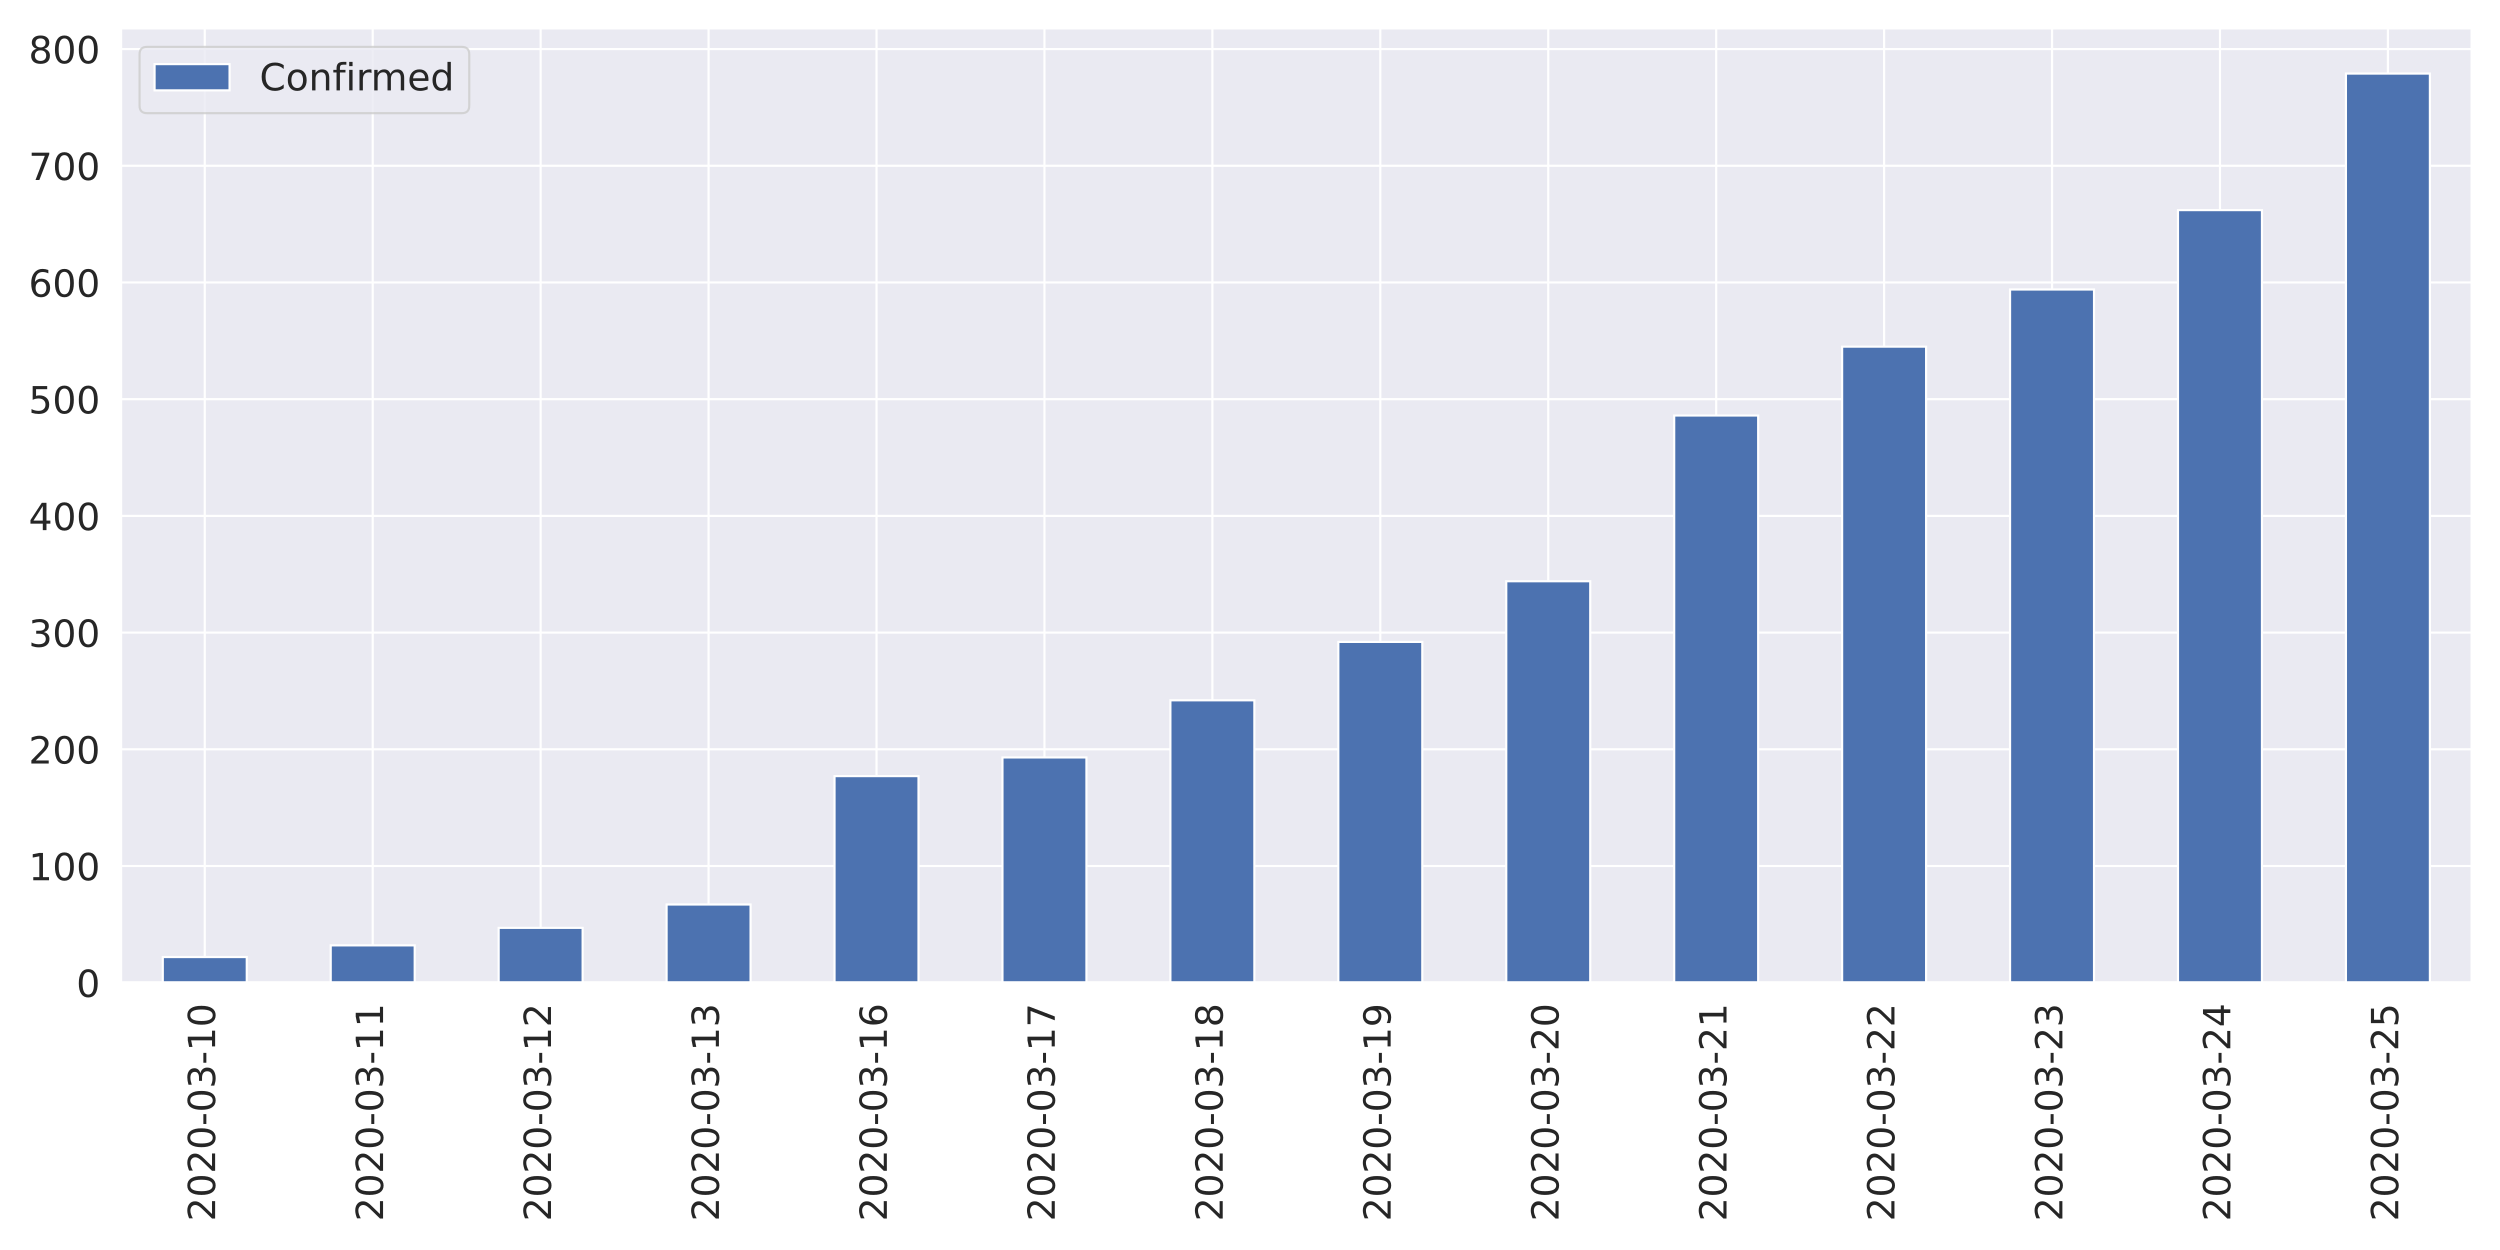
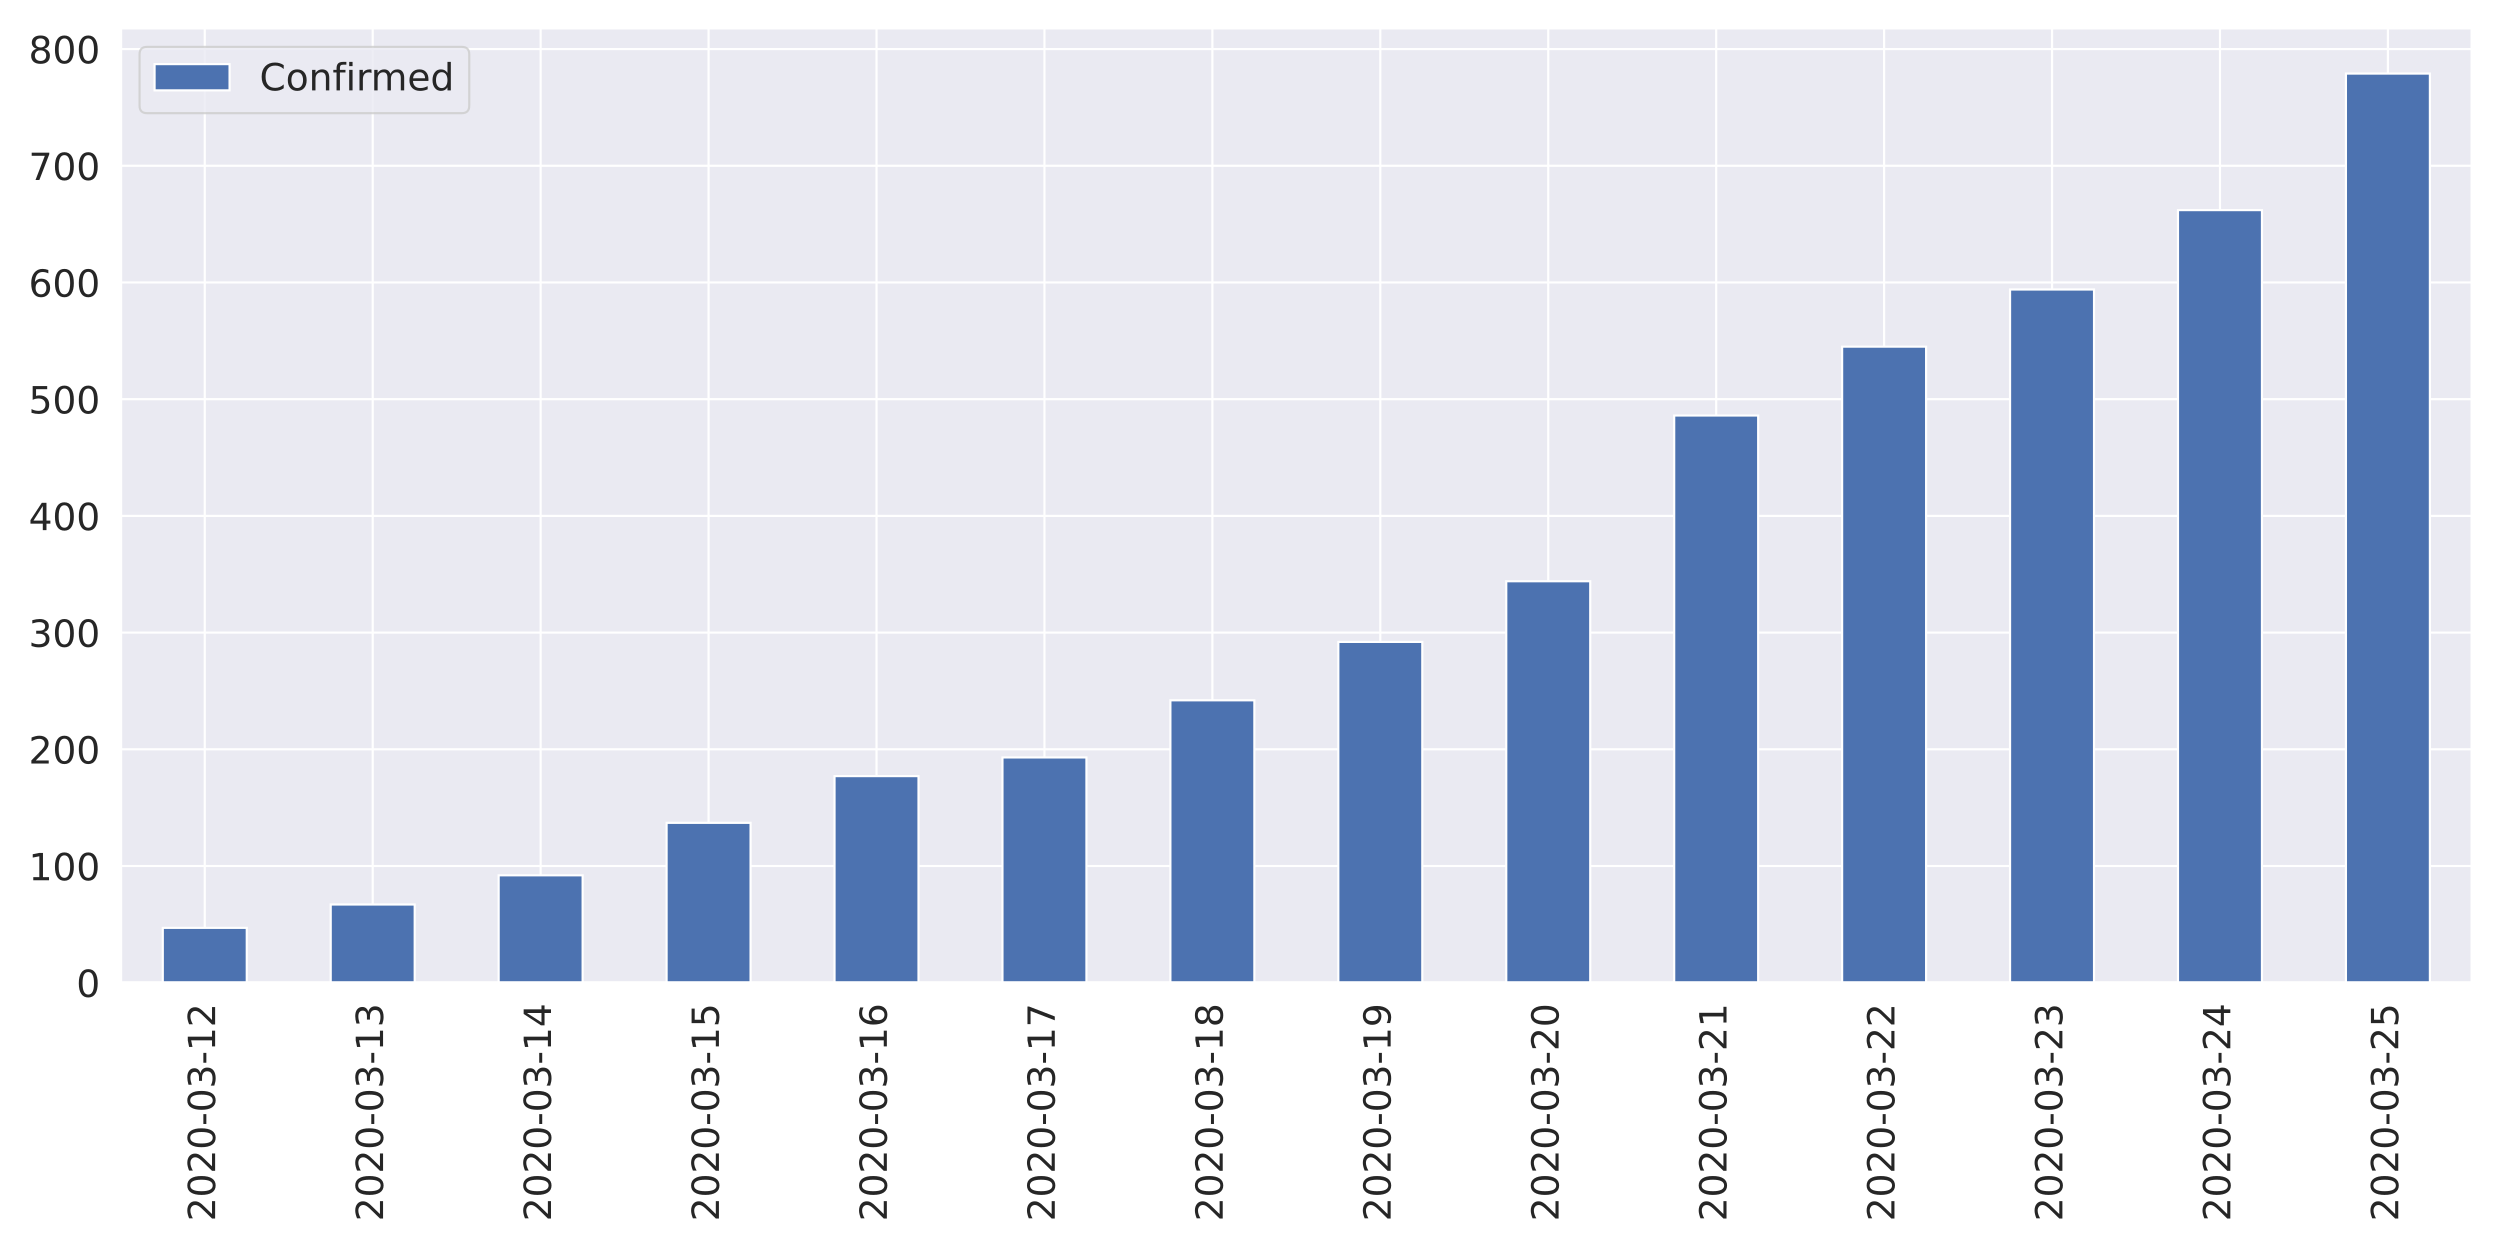
<svg xmlns="http://www.w3.org/2000/svg" xmlns:xlink="http://www.w3.org/1999/xlink" height="576pt" version="1.1" viewBox="0 0 1152 576" width="1152pt">
  <defs>
    <style type="text/css">
*{stroke-linecap:butt;stroke-linejoin:round;}
  </style>
  </defs>
  <g id="figure_1">
    <g id="patch_1">
      <path d="M 0 576  L 1152 576  L 1152 0  L 0 0  z " style="fill:#ffffff;" />
    </g>
    <g id="axes_1">
      <g id="patch_2">
        <path d="M 55.67 452.83  L 1139.04 452.83  L 1139.04 12.96  L 55.67 12.96  z " style="fill:#eaeaf2;" />
      </g>
      <g id="matplotlib.axis_1">
        <g id="xtick_1">
          <g id="line2d_1">
            <path clip-path="url(#p32ae984a57)" d="M 94.362 452.83  L 94.362 12.96  " style="fill:none;stroke:#ffffff;stroke-linecap:round;" />
          </g>
          <g id="text_1">
            <defs>
              <path d="M 19.188 8.297  L 53.609 8.297  L 53.609 0  L 7.328 0  L 7.328 8.297  Q 12.938 14.109 22.625 23.891  Q 32.328 33.688 34.812 36.531  Q 39.547 41.844 41.422 45.531  Q 43.312 49.219 43.312 52.781  Q 43.312 58.594 39.234 62.25  Q 35.156 65.922 28.609 65.922  Q 23.969 65.922 18.812 64.312  Q 13.672 62.703 7.812 59.422  L 7.812 69.391  Q 13.766 71.781 18.938 73  Q 24.125 74.219 28.422 74.219  Q 39.75 74.219 46.484 68.547  Q 53.219 62.891 53.219 53.422  Q 53.219 48.922 51.531 44.891  Q 49.859 40.875 45.406 35.406  Q 44.188 33.984 37.641 27.219  Q 31.109 20.453 19.188 8.297  z " id="DejaVuSans-50" />
              <path d="M 31.781 66.406  Q 24.172 66.406 20.328 58.906  Q 16.5 51.422 16.5 36.375  Q 16.5 21.391 20.328 13.891  Q 24.172 6.391 31.781 6.391  Q 39.453 6.391 43.281 13.891  Q 47.125 21.391 47.125 36.375  Q 47.125 51.422 43.281 58.906  Q 39.453 66.406 31.781 66.406  z M 31.781 74.219  Q 44.047 74.219 50.516 64.516  Q 56.984 54.828 56.984 36.375  Q 56.984 17.969 50.516 8.266  Q 44.047 -1.422 31.781 -1.422  Q 19.531 -1.422 13.062 8.266  Q 6.594 17.969 6.594 36.375  Q 6.594 54.828 13.062 64.516  Q 19.531 74.219 31.781 74.219  z " id="DejaVuSans-48" />
              <path d="M 4.891 31.391  L 31.203 31.391  L 31.203 23.391  L 4.891 23.391  z " id="DejaVuSans-45" />
              <path d="M 40.578 39.312  Q 47.656 37.797 51.625 33  Q 55.609 28.219 55.609 21.188  Q 55.609 10.406 48.188 4.484  Q 40.766 -1.422 27.094 -1.422  Q 22.516 -1.422 17.656 -0.516  Q 12.797 0.391 7.625 2.203  L 7.625 11.719  Q 11.719 9.328 16.594 8.109  Q 21.484 6.891 26.812 6.891  Q 36.078 6.891 40.938 10.547  Q 45.797 14.203 45.797 21.188  Q 45.797 27.641 41.281 31.266  Q 36.766 34.906 28.719 34.906  L 20.219 34.906  L 20.219 43.016  L 29.109 43.016  Q 36.375 43.016 40.234 45.922  Q 44.094 48.828 44.094 54.297  Q 44.094 59.906 40.109 62.906  Q 36.141 65.922 28.719 65.922  Q 24.656 65.922 20.016 65.031  Q 15.375 64.156 9.812 62.312  L 9.812 71.094  Q 15.438 72.656 20.344 73.438  Q 25.25 74.219 29.594 74.219  Q 40.828 74.219 47.359 69.109  Q 53.906 64.016 53.906 55.328  Q 53.906 49.266 50.438 45.094  Q 46.969 40.922 40.578 39.312  z " id="DejaVuSans-51" />
              <path d="M 12.406 8.297  L 28.516 8.297  L 28.516 63.922  L 10.984 60.406  L 10.984 69.391  L 28.422 72.906  L 38.281 72.906  L 38.281 8.297  L 54.391 8.297  L 54.391 0  L 12.406 0  z " id="DejaVuSans-49" />
            </defs>
            <g style="fill:#262626;" transform="translate(99.12999 562.7538)rotate(-90)scale(0.1728 -0.1728)">
              <use xlink:href="#DejaVuSans-50" />
              <use x="63.623" xlink:href="#DejaVuSans-48" />
              <use x="127.246" xlink:href="#DejaVuSans-50" />
              <use x="190.869" xlink:href="#DejaVuSans-48" />
              <use x="254.492" xlink:href="#DejaVuSans-45" />
              <use x="290.576" xlink:href="#DejaVuSans-48" />
              <use x="354.199" xlink:href="#DejaVuSans-51" />
              <use x="417.822" xlink:href="#DejaVuSans-45" />
              <use x="453.906" xlink:href="#DejaVuSans-49" />
-               <use x="517.529" xlink:href="#DejaVuSans-48" />
+               <use x="517.529" xlink:href="#DejaVuSans-50" />
            </g>
          </g>
        </g>
        <g id="xtick_2">
          <g id="line2d_2">
            <path clip-path="url(#p32ae984a57)" d="M 171.745 452.83  L 171.745 12.96  " style="fill:none;stroke:#ffffff;stroke-linecap:round;" />
          </g>
          <g id="text_2">
            <g style="fill:#262626;" transform="translate(176.5136 562.7538)rotate(-90)scale(0.1728 -0.1728)">
              <use xlink:href="#DejaVuSans-50" />
              <use x="63.623" xlink:href="#DejaVuSans-48" />
              <use x="127.246" xlink:href="#DejaVuSans-50" />
              <use x="190.869" xlink:href="#DejaVuSans-48" />
              <use x="254.492" xlink:href="#DejaVuSans-45" />
              <use x="290.576" xlink:href="#DejaVuSans-48" />
              <use x="354.199" xlink:href="#DejaVuSans-51" />
              <use x="417.822" xlink:href="#DejaVuSans-45" />
              <use x="453.906" xlink:href="#DejaVuSans-49" />
-               <use x="517.529" xlink:href="#DejaVuSans-49" />
+               <use x="517.529" xlink:href="#DejaVuSans-51" />
            </g>
          </g>
        </g>
        <g id="xtick_3">
          <g id="line2d_3">
            <path clip-path="url(#p32ae984a57)" d="M 249.129 452.83  L 249.129 12.96  " style="fill:none;stroke:#ffffff;stroke-linecap:round;" />
          </g>
          <g id="text_3">
+             <defs>
+               <path d="M 37.797 64.312  L 12.891 25.391  L 37.797 25.391  z M 35.203 72.906  L 47.609 72.906  L 47.609 25.391  L 58.016 25.391  L 58.016 17.188  L 47.609 17.188  L 47.609 0  L 37.797 0  L 37.797 17.188  L 4.891 17.188  L 4.891 26.703  z " id="DejaVuSans-52" />
+             </defs>
            <g style="fill:#262626;" transform="translate(253.8971 562.7538)rotate(-90)scale(0.1728 -0.1728)">
              <use xlink:href="#DejaVuSans-50" />
              <use x="63.623" xlink:href="#DejaVuSans-48" />
              <use x="127.246" xlink:href="#DejaVuSans-50" />
              <use x="190.869" xlink:href="#DejaVuSans-48" />
              <use x="254.492" xlink:href="#DejaVuSans-45" />
              <use x="290.576" xlink:href="#DejaVuSans-48" />
              <use x="354.199" xlink:href="#DejaVuSans-51" />
              <use x="417.822" xlink:href="#DejaVuSans-45" />
              <use x="453.906" xlink:href="#DejaVuSans-49" />
-               <use x="517.529" xlink:href="#DejaVuSans-50" />
+               <use x="517.529" xlink:href="#DejaVuSans-52" />
            </g>
          </g>
        </g>
        <g id="xtick_4">
          <g id="line2d_4">
            <path clip-path="url(#p32ae984a57)" d="M 326.512 452.83  L 326.512 12.96  " style="fill:none;stroke:#ffffff;stroke-linecap:round;" />
          </g>
          <g id="text_4">
+             <defs>
+               <path d="M 10.797 72.906  L 49.516 72.906  L 49.516 64.594  L 19.828 64.594  L 19.828 46.734  Q 21.969 47.469 24.109 47.828  Q 26.266 48.188 28.422 48.188  Q 40.625 48.188 47.75 41.5  Q 54.891 34.812 54.891 23.391  Q 54.891 11.625 47.562 5.094  Q 40.234 -1.422 26.906 -1.422  Q 22.312 -1.422 17.547 -0.641  Q 12.797 0.141 7.719 1.703  L 7.719 11.625  Q 12.109 9.234 16.797 8.062  Q 21.484 6.891 26.703 6.891  Q 35.156 6.891 40.078 11.328  Q 45.016 15.766 45.016 23.391  Q 45.016 31 40.078 35.438  Q 35.156 39.891 26.703 39.891  Q 22.75 39.891 18.812 39.016  Q 14.891 38.141 10.797 36.281  z " id="DejaVuSans-53" />
+             </defs>
            <g style="fill:#262626;" transform="translate(331.2807 562.7538)rotate(-90)scale(0.1728 -0.1728)">
              <use xlink:href="#DejaVuSans-50" />
              <use x="63.623" xlink:href="#DejaVuSans-48" />
              <use x="127.246" xlink:href="#DejaVuSans-50" />
              <use x="190.869" xlink:href="#DejaVuSans-48" />
              <use x="254.492" xlink:href="#DejaVuSans-45" />
              <use x="290.576" xlink:href="#DejaVuSans-48" />
              <use x="354.199" xlink:href="#DejaVuSans-51" />
              <use x="417.822" xlink:href="#DejaVuSans-45" />
              <use x="453.906" xlink:href="#DejaVuSans-49" />
-               <use x="517.529" xlink:href="#DejaVuSans-51" />
+               <use x="517.529" xlink:href="#DejaVuSans-53" />
            </g>
          </g>
        </g>
        <g id="xtick_5">
          <g id="line2d_5">
            <path clip-path="url(#p32ae984a57)" d="M 403.896 452.83  L 403.896 12.96  " style="fill:none;stroke:#ffffff;stroke-linecap:round;" />
          </g>
          <g id="text_5">
            <defs>
              <path d="M 33.016 40.375  Q 26.375 40.375 22.484 35.828  Q 18.609 31.297 18.609 23.391  Q 18.609 15.531 22.484 10.953  Q 26.375 6.391 33.016 6.391  Q 39.656 6.391 43.531 10.953  Q 47.406 15.531 47.406 23.391  Q 47.406 31.297 43.531 35.828  Q 39.656 40.375 33.016 40.375  z M 52.594 71.297  L 52.594 62.312  Q 48.875 64.062 45.094 64.984  Q 41.312 65.922 37.594 65.922  Q 27.828 65.922 22.672 59.328  Q 17.531 52.734 16.797 39.406  Q 19.672 43.656 24.016 45.922  Q 28.375 48.188 33.594 48.188  Q 44.578 48.188 50.953 41.516  Q 57.328 34.859 57.328 23.391  Q 57.328 12.156 50.688 5.359  Q 44.047 -1.422 33.016 -1.422  Q 20.359 -1.422 13.672 8.266  Q 6.984 17.969 6.984 36.375  Q 6.984 53.656 15.188 63.938  Q 23.391 74.219 37.203 74.219  Q 40.922 74.219 44.703 73.484  Q 48.484 72.75 52.594 71.297  z " id="DejaVuSans-54" />
            </defs>
            <g style="fill:#262626;" transform="translate(408.6643 562.7538)rotate(-90)scale(0.1728 -0.1728)">
              <use xlink:href="#DejaVuSans-50" />
              <use x="63.623" xlink:href="#DejaVuSans-48" />
              <use x="127.246" xlink:href="#DejaVuSans-50" />
              <use x="190.869" xlink:href="#DejaVuSans-48" />
              <use x="254.492" xlink:href="#DejaVuSans-45" />
              <use x="290.576" xlink:href="#DejaVuSans-48" />
              <use x="354.199" xlink:href="#DejaVuSans-51" />
              <use x="417.822" xlink:href="#DejaVuSans-45" />
              <use x="453.906" xlink:href="#DejaVuSans-49" />
              <use x="517.529" xlink:href="#DejaVuSans-54" />
            </g>
          </g>
        </g>
        <g id="xtick_6">
          <g id="line2d_6">
            <path clip-path="url(#p32ae984a57)" d="M 481.28 452.83  L 481.28 12.96  " style="fill:none;stroke:#ffffff;stroke-linecap:round;" />
          </g>
          <g id="text_6">
            <defs>
              <path d="M 8.203 72.906  L 55.078 72.906  L 55.078 68.703  L 28.609 0  L 18.312 0  L 43.219 64.594  L 8.203 64.594  z " id="DejaVuSans-55" />
            </defs>
            <g style="fill:#262626;" transform="translate(486.0478 562.7538)rotate(-90)scale(0.1728 -0.1728)">
              <use xlink:href="#DejaVuSans-50" />
              <use x="63.623" xlink:href="#DejaVuSans-48" />
              <use x="127.246" xlink:href="#DejaVuSans-50" />
              <use x="190.869" xlink:href="#DejaVuSans-48" />
              <use x="254.492" xlink:href="#DejaVuSans-45" />
              <use x="290.576" xlink:href="#DejaVuSans-48" />
              <use x="354.199" xlink:href="#DejaVuSans-51" />
              <use x="417.822" xlink:href="#DejaVuSans-45" />
              <use x="453.906" xlink:href="#DejaVuSans-49" />
              <use x="517.529" xlink:href="#DejaVuSans-55" />
            </g>
          </g>
        </g>
        <g id="xtick_7">
          <g id="line2d_7">
            <path clip-path="url(#p32ae984a57)" d="M 558.663 452.83  L 558.663 12.96  " style="fill:none;stroke:#ffffff;stroke-linecap:round;" />
          </g>
          <g id="text_7">
            <defs>
              <path d="M 31.781 34.625  Q 24.75 34.625 20.719 30.859  Q 16.703 27.094 16.703 20.516  Q 16.703 13.922 20.719 10.156  Q 24.75 6.391 31.781 6.391  Q 38.812 6.391 42.859 10.172  Q 46.922 13.969 46.922 20.516  Q 46.922 27.094 42.891 30.859  Q 38.875 34.625 31.781 34.625  z M 21.922 38.812  Q 15.578 40.375 12.031 44.719  Q 8.5 49.078 8.5 55.328  Q 8.5 64.062 14.719 69.141  Q 20.953 74.219 31.781 74.219  Q 42.672 74.219 48.875 69.141  Q 55.078 64.062 55.078 55.328  Q 55.078 49.078 51.531 44.719  Q 48 40.375 41.703 38.812  Q 48.828 37.156 52.797 32.312  Q 56.781 27.484 56.781 20.516  Q 56.781 9.906 50.312 4.234  Q 43.844 -1.422 31.781 -1.422  Q 19.734 -1.422 13.25 4.234  Q 6.781 9.906 6.781 20.516  Q 6.781 27.484 10.781 32.312  Q 14.797 37.156 21.922 38.812  z M 18.312 54.391  Q 18.312 48.734 21.844 45.562  Q 25.391 42.391 31.781 42.391  Q 38.141 42.391 41.719 45.562  Q 45.312 48.734 45.312 54.391  Q 45.312 60.062 41.719 63.234  Q 38.141 66.406 31.781 66.406  Q 25.391 66.406 21.844 63.234  Q 18.312 60.062 18.312 54.391  z " id="DejaVuSans-56" />
            </defs>
            <g style="fill:#262626;" transform="translate(563.4314 562.7538)rotate(-90)scale(0.1728 -0.1728)">
              <use xlink:href="#DejaVuSans-50" />
              <use x="63.623" xlink:href="#DejaVuSans-48" />
              <use x="127.246" xlink:href="#DejaVuSans-50" />
              <use x="190.869" xlink:href="#DejaVuSans-48" />
              <use x="254.492" xlink:href="#DejaVuSans-45" />
              <use x="290.576" xlink:href="#DejaVuSans-48" />
              <use x="354.199" xlink:href="#DejaVuSans-51" />
              <use x="417.822" xlink:href="#DejaVuSans-45" />
              <use x="453.906" xlink:href="#DejaVuSans-49" />
              <use x="517.529" xlink:href="#DejaVuSans-56" />
            </g>
          </g>
        </g>
        <g id="xtick_8">
          <g id="line2d_8">
            <path clip-path="url(#p32ae984a57)" d="M 636.047 452.83  L 636.047 12.96  " style="fill:none;stroke:#ffffff;stroke-linecap:round;" />
          </g>
          <g id="text_8">
            <defs>
              <path d="M 10.984 1.516  L 10.984 10.5  Q 14.703 8.734 18.5 7.812  Q 22.312 6.891 25.984 6.891  Q 35.75 6.891 40.891 13.453  Q 46.047 20.016 46.781 33.406  Q 43.953 29.203 39.594 26.953  Q 35.25 24.703 29.984 24.703  Q 19.047 24.703 12.672 31.312  Q 6.297 37.938 6.297 49.422  Q 6.297 60.641 12.938 67.422  Q 19.578 74.219 30.609 74.219  Q 43.266 74.219 49.922 64.516  Q 56.594 54.828 56.594 36.375  Q 56.594 19.141 48.406 8.859  Q 40.234 -1.422 26.422 -1.422  Q 22.703 -1.422 18.891 -0.688  Q 15.094 0.047 10.984 1.516  z M 30.609 32.422  Q 37.25 32.422 41.125 36.953  Q 45.016 41.5 45.016 49.422  Q 45.016 57.281 41.125 61.844  Q 37.25 66.406 30.609 66.406  Q 23.969 66.406 20.094 61.844  Q 16.219 57.281 16.219 49.422  Q 16.219 41.5 20.094 36.953  Q 23.969 32.422 30.609 32.422  z " id="DejaVuSans-57" />
            </defs>
            <g style="fill:#262626;" transform="translate(640.815 562.7538)rotate(-90)scale(0.1728 -0.1728)">
              <use xlink:href="#DejaVuSans-50" />
              <use x="63.623" xlink:href="#DejaVuSans-48" />
              <use x="127.246" xlink:href="#DejaVuSans-50" />
              <use x="190.869" xlink:href="#DejaVuSans-48" />
              <use x="254.492" xlink:href="#DejaVuSans-45" />
              <use x="290.576" xlink:href="#DejaVuSans-48" />
              <use x="354.199" xlink:href="#DejaVuSans-51" />
              <use x="417.822" xlink:href="#DejaVuSans-45" />
              <use x="453.906" xlink:href="#DejaVuSans-49" />
              <use x="517.529" xlink:href="#DejaVuSans-57" />
            </g>
          </g>
        </g>
        <g id="xtick_9">
          <g id="line2d_9">
            <path clip-path="url(#p32ae984a57)" d="M 713.43 452.83  L 713.43 12.96  " style="fill:none;stroke:#ffffff;stroke-linecap:round;" />
          </g>
          <g id="text_9">
            <g style="fill:#262626;" transform="translate(718.1986 562.7538)rotate(-90)scale(0.1728 -0.1728)">
              <use xlink:href="#DejaVuSans-50" />
              <use x="63.623" xlink:href="#DejaVuSans-48" />
              <use x="127.246" xlink:href="#DejaVuSans-50" />
              <use x="190.869" xlink:href="#DejaVuSans-48" />
              <use x="254.492" xlink:href="#DejaVuSans-45" />
              <use x="290.576" xlink:href="#DejaVuSans-48" />
              <use x="354.199" xlink:href="#DejaVuSans-51" />
              <use x="417.822" xlink:href="#DejaVuSans-45" />
              <use x="453.906" xlink:href="#DejaVuSans-50" />
              <use x="517.529" xlink:href="#DejaVuSans-48" />
            </g>
          </g>
        </g>
        <g id="xtick_10">
          <g id="line2d_10">
            <path clip-path="url(#p32ae984a57)" d="M 790.814 452.83  L 790.814 12.96  " style="fill:none;stroke:#ffffff;stroke-linecap:round;" />
          </g>
          <g id="text_10">
            <g style="fill:#262626;" transform="translate(795.5821 562.7538)rotate(-90)scale(0.1728 -0.1728)">
              <use xlink:href="#DejaVuSans-50" />
              <use x="63.623" xlink:href="#DejaVuSans-48" />
              <use x="127.246" xlink:href="#DejaVuSans-50" />
              <use x="190.869" xlink:href="#DejaVuSans-48" />
              <use x="254.492" xlink:href="#DejaVuSans-45" />
              <use x="290.576" xlink:href="#DejaVuSans-48" />
              <use x="354.199" xlink:href="#DejaVuSans-51" />
              <use x="417.822" xlink:href="#DejaVuSans-45" />
              <use x="453.906" xlink:href="#DejaVuSans-50" />
              <use x="517.529" xlink:href="#DejaVuSans-49" />
            </g>
          </g>
        </g>
        <g id="xtick_11">
          <g id="line2d_11">
            <path clip-path="url(#p32ae984a57)" d="M 868.197 452.83  L 868.197 12.96  " style="fill:none;stroke:#ffffff;stroke-linecap:round;" />
          </g>
          <g id="text_11">
            <g style="fill:#262626;" transform="translate(872.9657 562.7538)rotate(-90)scale(0.1728 -0.1728)">
              <use xlink:href="#DejaVuSans-50" />
              <use x="63.623" xlink:href="#DejaVuSans-48" />
              <use x="127.246" xlink:href="#DejaVuSans-50" />
              <use x="190.869" xlink:href="#DejaVuSans-48" />
              <use x="254.492" xlink:href="#DejaVuSans-45" />
              <use x="290.576" xlink:href="#DejaVuSans-48" />
              <use x="354.199" xlink:href="#DejaVuSans-51" />
              <use x="417.822" xlink:href="#DejaVuSans-45" />
              <use x="453.906" xlink:href="#DejaVuSans-50" />
              <use x="517.529" xlink:href="#DejaVuSans-50" />
            </g>
          </g>
        </g>
        <g id="xtick_12">
          <g id="line2d_12">
            <path clip-path="url(#p32ae984a57)" d="M 945.581 452.83  L 945.581 12.96  " style="fill:none;stroke:#ffffff;stroke-linecap:round;" />
          </g>
          <g id="text_12">
            <g style="fill:#262626;" transform="translate(950.3493 562.7538)rotate(-90)scale(0.1728 -0.1728)">
              <use xlink:href="#DejaVuSans-50" />
              <use x="63.623" xlink:href="#DejaVuSans-48" />
              <use x="127.246" xlink:href="#DejaVuSans-50" />
              <use x="190.869" xlink:href="#DejaVuSans-48" />
              <use x="254.492" xlink:href="#DejaVuSans-45" />
              <use x="290.576" xlink:href="#DejaVuSans-48" />
              <use x="354.199" xlink:href="#DejaVuSans-51" />
              <use x="417.822" xlink:href="#DejaVuSans-45" />
              <use x="453.906" xlink:href="#DejaVuSans-50" />
              <use x="517.529" xlink:href="#DejaVuSans-51" />
            </g>
          </g>
        </g>
        <g id="xtick_13">
          <g id="line2d_13">
            <path clip-path="url(#p32ae984a57)" d="M 1022.965 452.83  L 1022.965 12.96  " style="fill:none;stroke:#ffffff;stroke-linecap:round;" />
          </g>
          <g id="text_13">
-             <defs>
-               <path d="M 37.797 64.312  L 12.891 25.391  L 37.797 25.391  z M 35.203 72.906  L 47.609 72.906  L 47.609 25.391  L 58.016 25.391  L 58.016 17.188  L 47.609 17.188  L 47.609 0  L 37.797 0  L 37.797 17.188  L 4.891 17.188  L 4.891 26.703  z " id="DejaVuSans-52" />
-             </defs>
            <g style="fill:#262626;" transform="translate(1027.733 562.7538)rotate(-90)scale(0.1728 -0.1728)">
              <use xlink:href="#DejaVuSans-50" />
              <use x="63.623" xlink:href="#DejaVuSans-48" />
              <use x="127.246" xlink:href="#DejaVuSans-50" />
              <use x="190.869" xlink:href="#DejaVuSans-48" />
              <use x="254.492" xlink:href="#DejaVuSans-45" />
              <use x="290.576" xlink:href="#DejaVuSans-48" />
              <use x="354.199" xlink:href="#DejaVuSans-51" />
              <use x="417.822" xlink:href="#DejaVuSans-45" />
              <use x="453.906" xlink:href="#DejaVuSans-50" />
              <use x="517.529" xlink:href="#DejaVuSans-52" />
            </g>
          </g>
        </g>
        <g id="xtick_14">
          <g id="line2d_14">
            <path clip-path="url(#p32ae984a57)" d="M 1100.348 452.83  L 1100.348 12.96  " style="fill:none;stroke:#ffffff;stroke-linecap:round;" />
          </g>
          <g id="text_14">
-             <defs>
-               <path d="M 10.797 72.906  L 49.516 72.906  L 49.516 64.594  L 19.828 64.594  L 19.828 46.734  Q 21.969 47.469 24.109 47.828  Q 26.266 48.188 28.422 48.188  Q 40.625 48.188 47.75 41.5  Q 54.891 34.812 54.891 23.391  Q 54.891 11.625 47.562 5.094  Q 40.234 -1.422 26.906 -1.422  Q 22.312 -1.422 17.547 -0.641  Q 12.797 0.141 7.719 1.703  L 7.719 11.625  Q 12.109 9.234 16.797 8.062  Q 21.484 6.891 26.703 6.891  Q 35.156 6.891 40.078 11.328  Q 45.016 15.766 45.016 23.391  Q 45.016 31 40.078 35.438  Q 35.156 39.891 26.703 39.891  Q 22.75 39.891 18.812 39.016  Q 14.891 38.141 10.797 36.281  z " id="DejaVuSans-53" />
-             </defs>
            <g style="fill:#262626;" transform="translate(1105.116 562.7538)rotate(-90)scale(0.1728 -0.1728)">
              <use xlink:href="#DejaVuSans-50" />
              <use x="63.623" xlink:href="#DejaVuSans-48" />
              <use x="127.246" xlink:href="#DejaVuSans-50" />
              <use x="190.869" xlink:href="#DejaVuSans-48" />
              <use x="254.492" xlink:href="#DejaVuSans-45" />
              <use x="290.576" xlink:href="#DejaVuSans-48" />
              <use x="354.199" xlink:href="#DejaVuSans-51" />
              <use x="417.822" xlink:href="#DejaVuSans-45" />
              <use x="453.906" xlink:href="#DejaVuSans-50" />
              <use x="517.529" xlink:href="#DejaVuSans-53" />
            </g>
          </g>
        </g>
      </g>
      <g id="matplotlib.axis_2">
        <g id="ytick_1">
          <g id="line2d_15">
            <path clip-path="url(#p32ae984a57)" d="M 55.67 452.83  L 1139.04 452.83  " style="fill:none;stroke:#ffffff;stroke-linecap:round;" />
          </g>
          <g id="text_15">
            <g style="fill:#262626;" transform="translate(35.1756 459.3951)scale(0.1728 -0.1728)">
              <use xlink:href="#DejaVuSans-48" />
            </g>
          </g>
        </g>
        <g id="ytick_2">
          <g id="line2d_16">
            <path clip-path="url(#p32ae984a57)" d="M 55.67 399.053  L 1139.04 399.053  " style="fill:none;stroke:#ffffff;stroke-linecap:round;" />
          </g>
          <g id="text_16">
            <g style="fill:#262626;" transform="translate(13.1868 405.6179)scale(0.1728 -0.1728)">
              <use xlink:href="#DejaVuSans-49" />
              <use x="63.623" xlink:href="#DejaVuSans-48" />
              <use x="127.246" xlink:href="#DejaVuSans-48" />
            </g>
          </g>
        </g>
        <g id="ytick_3">
          <g id="line2d_17">
            <path clip-path="url(#p32ae984a57)" d="M 55.67 345.276  L 1139.04 345.276  " style="fill:none;stroke:#ffffff;stroke-linecap:round;" />
          </g>
          <g id="text_17">
            <g style="fill:#262626;" transform="translate(13.1868 351.8408)scale(0.1728 -0.1728)">
              <use xlink:href="#DejaVuSans-50" />
              <use x="63.623" xlink:href="#DejaVuSans-48" />
              <use x="127.246" xlink:href="#DejaVuSans-48" />
            </g>
          </g>
        </g>
        <g id="ytick_4">
          <g id="line2d_18">
            <path clip-path="url(#p32ae984a57)" d="M 55.67 291.499  L 1139.04 291.499  " style="fill:none;stroke:#ffffff;stroke-linecap:round;" />
          </g>
          <g id="text_18">
            <g style="fill:#262626;" transform="translate(13.1868 298.0637)scale(0.1728 -0.1728)">
              <use xlink:href="#DejaVuSans-51" />
              <use x="63.623" xlink:href="#DejaVuSans-48" />
              <use x="127.246" xlink:href="#DejaVuSans-48" />
            </g>
          </g>
        </g>
        <g id="ytick_5">
          <g id="line2d_19">
            <path clip-path="url(#p32ae984a57)" d="M 55.67 237.721  L 1139.04 237.721  " style="fill:none;stroke:#ffffff;stroke-linecap:round;" />
          </g>
          <g id="text_19">
            <g style="fill:#262626;" transform="translate(13.1868 244.2865)scale(0.1728 -0.1728)">
              <use xlink:href="#DejaVuSans-52" />
              <use x="63.623" xlink:href="#DejaVuSans-48" />
              <use x="127.246" xlink:href="#DejaVuSans-48" />
            </g>
          </g>
        </g>
        <g id="ytick_6">
          <g id="line2d_20">
            <path clip-path="url(#p32ae984a57)" d="M 55.67 183.944  L 1139.04 183.944  " style="fill:none;stroke:#ffffff;stroke-linecap:round;" />
          </g>
          <g id="text_20">
            <g style="fill:#262626;" transform="translate(13.1868 190.5094)scale(0.1728 -0.1728)">
              <use xlink:href="#DejaVuSans-53" />
              <use x="63.623" xlink:href="#DejaVuSans-48" />
              <use x="127.246" xlink:href="#DejaVuSans-48" />
            </g>
          </g>
        </g>
        <g id="ytick_7">
          <g id="line2d_21">
            <path clip-path="url(#p32ae984a57)" d="M 55.67 130.167  L 1139.04 130.167  " style="fill:none;stroke:#ffffff;stroke-linecap:round;" />
          </g>
          <g id="text_21">
            <g style="fill:#262626;" transform="translate(13.1868 136.7323)scale(0.1728 -0.1728)">
              <use xlink:href="#DejaVuSans-54" />
              <use x="63.623" xlink:href="#DejaVuSans-48" />
              <use x="127.246" xlink:href="#DejaVuSans-48" />
            </g>
          </g>
        </g>
        <g id="ytick_8">
          <g id="line2d_22">
            <path clip-path="url(#p32ae984a57)" d="M 55.67 76.39  L 1139.04 76.39  " style="fill:none;stroke:#ffffff;stroke-linecap:round;" />
          </g>
          <g id="text_22">
            <g style="fill:#262626;" transform="translate(13.1868 82.95517)scale(0.1728 -0.1728)">
              <use xlink:href="#DejaVuSans-55" />
              <use x="63.623" xlink:href="#DejaVuSans-48" />
              <use x="127.246" xlink:href="#DejaVuSans-48" />
            </g>
          </g>
        </g>
        <g id="ytick_9">
          <g id="line2d_23">
            <path clip-path="url(#p32ae984a57)" d="M 55.67 22.613  L 1139.04 22.613  " style="fill:none;stroke:#ffffff;stroke-linecap:round;" />
          </g>
          <g id="text_23">
            <g style="fill:#262626;" transform="translate(13.1868 29.17804)scale(0.1728 -0.1728)">
              <use xlink:href="#DejaVuSans-56" />
              <use x="63.623" xlink:href="#DejaVuSans-48" />
              <use x="127.246" xlink:href="#DejaVuSans-48" />
            </g>
          </g>
        </g>
      </g>
      <g id="patch_3">
-         <path clip-path="url(#p32ae984a57)" d="M 75.016 452.83  L 113.708 452.83  L 113.708 440.999  L 75.016 440.999  z " style="fill:#4c72b0;stroke:#ffffff;stroke-linejoin:miter;" />
+         <path clip-path="url(#p32ae984a57)" d="M 75.016 452.83  L 113.708 452.83  L 113.708 427.555  L 75.016 427.555  z " style="fill:#4c72b0;stroke:#ffffff;stroke-linejoin:miter;" />
      </g>
      <g id="patch_4">
-         <path clip-path="url(#p32ae984a57)" d="M 152.399 452.83  L 191.091 452.83  L 191.091 435.621  L 152.399 435.621  z " style="fill:#4c72b0;stroke:#ffffff;stroke-linejoin:miter;" />
+         <path clip-path="url(#p32ae984a57)" d="M 152.399 452.83  L 191.091 452.83  L 191.091 416.799  L 152.399 416.799  z " style="fill:#4c72b0;stroke:#ffffff;stroke-linejoin:miter;" />
      </g>
      <g id="patch_5">
-         <path clip-path="url(#p32ae984a57)" d="M 229.783 452.83  L 268.475 452.83  L 268.475 427.555  L 229.783 427.555  z " style="fill:#4c72b0;stroke:#ffffff;stroke-linejoin:miter;" />
+         <path clip-path="url(#p32ae984a57)" d="M 229.783 452.83  L 268.475 452.83  L 268.475 403.355  L 229.783 403.355  z " style="fill:#4c72b0;stroke:#ffffff;stroke-linejoin:miter;" />
      </g>
      <g id="patch_6">
-         <path clip-path="url(#p32ae984a57)" d="M 307.167 452.83  L 345.858 452.83  L 345.858 416.799  L 307.167 416.799  z " style="fill:#4c72b0;stroke:#ffffff;stroke-linejoin:miter;" />
+         <path clip-path="url(#p32ae984a57)" d="M 307.167 452.83  L 345.858 452.83  L 345.858 379.155  L 307.167 379.155  z " style="fill:#4c72b0;stroke:#ffffff;stroke-linejoin:miter;" />
      </g>
      <g id="patch_7">
        <path clip-path="url(#p32ae984a57)" d="M 384.55 452.83  L 423.242 452.83  L 423.242 357.644  L 384.55 357.644  z " style="fill:#4c72b0;stroke:#ffffff;stroke-linejoin:miter;" />
      </g>
      <g id="patch_8">
        <path clip-path="url(#p32ae984a57)" d="M 461.934 452.83  L 500.626 452.83  L 500.626 349.04  L 461.934 349.04  z " style="fill:#4c72b0;stroke:#ffffff;stroke-linejoin:miter;" />
      </g>
      <g id="patch_9">
        <path clip-path="url(#p32ae984a57)" d="M 539.317 452.83  L 578.009 452.83  L 578.009 322.689  L 539.317 322.689  z " style="fill:#4c72b0;stroke:#ffffff;stroke-linejoin:miter;" />
      </g>
      <g id="patch_10">
        <path clip-path="url(#p32ae984a57)" d="M 616.701 452.83  L 655.393 452.83  L 655.393 295.801  L 616.701 295.801  z " style="fill:#4c72b0;stroke:#ffffff;stroke-linejoin:miter;" />
      </g>
      <g id="patch_11">
        <path clip-path="url(#p32ae984a57)" d="M 694.084 452.83  L 732.776 452.83  L 732.776 267.837  L 694.084 267.837  z " style="fill:#4c72b0;stroke:#ffffff;stroke-linejoin:miter;" />
      </g>
      <g id="patch_12">
        <path clip-path="url(#p32ae984a57)" d="M 771.468 452.83  L 810.16 452.83  L 810.16 191.473  L 771.468 191.473  z " style="fill:#4c72b0;stroke:#ffffff;stroke-linejoin:miter;" />
      </g>
      <g id="patch_13">
        <path clip-path="url(#p32ae984a57)" d="M 848.852 452.83  L 887.543 452.83  L 887.543 159.745  L 848.852 159.745  z " style="fill:#4c72b0;stroke:#ffffff;stroke-linejoin:miter;" />
      </g>
      <g id="patch_14">
        <path clip-path="url(#p32ae984a57)" d="M 926.235 452.83  L 964.927 452.83  L 964.927 133.394  L 926.235 133.394  z " style="fill:#4c72b0;stroke:#ffffff;stroke-linejoin:miter;" />
      </g>
      <g id="patch_15">
        <path clip-path="url(#p32ae984a57)" d="M 1003.619 452.83  L 1042.311 452.83  L 1042.311 96.825  L 1003.619 96.825  z " style="fill:#4c72b0;stroke:#ffffff;stroke-linejoin:miter;" />
      </g>
      <g id="patch_16">
        <path clip-path="url(#p32ae984a57)" d="M 1081.002 452.83  L 1119.694 452.83  L 1119.694 33.906  L 1081.002 33.906  z " style="fill:#4c72b0;stroke:#ffffff;stroke-linejoin:miter;" />
      </g>
      <g id="patch_17">
        <path d="M 55.67 452.83  L 55.67 12.96  " style="fill:none;stroke:#ffffff;stroke-linecap:square;stroke-linejoin:miter;stroke-width:1.25;" />
      </g>
      <g id="patch_18">
        <path d="M 1139.04 452.83  L 1139.04 12.96  " style="fill:none;stroke:#ffffff;stroke-linecap:square;stroke-linejoin:miter;stroke-width:1.25;" />
      </g>
      <g id="patch_19">
        <path d="M 55.67 452.83  L 1139.04 452.83  " style="fill:none;stroke:#ffffff;stroke-linecap:square;stroke-linejoin:miter;stroke-width:1.25;" />
      </g>
      <g id="patch_20">
        <path d="M 55.67 12.96  L 1139.04 12.96  " style="fill:none;stroke:#ffffff;stroke-linecap:square;stroke-linejoin:miter;stroke-width:1.25;" />
      </g>
      <g id="legend_1">
        <g id="patch_21">
          <path d="M 67.766 52.148  L 212.772 52.148  Q 216.228 52.148 216.228 48.692  L 216.228 25.056  Q 216.228 21.6 212.772 21.6  L 67.766 21.6  Q 64.31 21.6 64.31 25.056  L 64.31 48.692  Q 64.31 52.148 67.766 52.148  z " style="fill:#eaeaf2;opacity:0.8;stroke:#cccccc;stroke-linejoin:miter;" />
        </g>
        <g id="patch_22">
          <path d="M 71.222 41.642  L 105.782 41.642  L 105.782 29.546  L 71.222 29.546  z " style="fill:#4c72b0;stroke:#ffffff;stroke-linejoin:miter;" />
        </g>
        <g id="text_24">
          <defs>
            <path d="M 64.406 67.281  L 64.406 56.891  Q 59.422 61.531 53.781 63.812  Q 48.141 66.109 41.797 66.109  Q 29.297 66.109 22.656 58.469  Q 16.016 50.828 16.016 36.375  Q 16.016 21.969 22.656 14.328  Q 29.297 6.688 41.797 6.688  Q 48.141 6.688 53.781 8.984  Q 59.422 11.281 64.406 15.922  L 64.406 5.609  Q 59.234 2.094 53.438 0.328  Q 47.656 -1.422 41.219 -1.422  Q 24.656 -1.422 15.125 8.703  Q 5.609 18.844 5.609 36.375  Q 5.609 53.953 15.125 64.078  Q 24.656 74.219 41.219 74.219  Q 47.75 74.219 53.531 72.484  Q 59.328 70.75 64.406 67.281  z " id="DejaVuSans-67" />
            <path d="M 30.609 48.391  Q 23.391 48.391 19.188 42.75  Q 14.984 37.109 14.984 27.297  Q 14.984 17.484 19.156 11.844  Q 23.344 6.203 30.609 6.203  Q 37.797 6.203 41.984 11.859  Q 46.188 17.531 46.188 27.297  Q 46.188 37.016 41.984 42.703  Q 37.797 48.391 30.609 48.391  z M 30.609 56  Q 42.328 56 49.016 48.375  Q 55.719 40.766 55.719 27.297  Q 55.719 13.875 49.016 6.219  Q 42.328 -1.422 30.609 -1.422  Q 18.844 -1.422 12.172 6.219  Q 5.516 13.875 5.516 27.297  Q 5.516 40.766 12.172 48.375  Q 18.844 56 30.609 56  z " id="DejaVuSans-111" />
            <path d="M 54.891 33.016  L 54.891 0  L 45.906 0  L 45.906 32.719  Q 45.906 40.484 42.875 44.328  Q 39.844 48.188 33.797 48.188  Q 26.516 48.188 22.312 43.547  Q 18.109 38.922 18.109 30.906  L 18.109 0  L 9.078 0  L 9.078 54.688  L 18.109 54.688  L 18.109 46.188  Q 21.344 51.125 25.703 53.562  Q 30.078 56 35.797 56  Q 45.219 56 50.047 50.172  Q 54.891 44.344 54.891 33.016  z " id="DejaVuSans-110" />
            <path d="M 37.109 75.984  L 37.109 68.5  L 28.516 68.5  Q 23.688 68.5 21.797 66.547  Q 19.922 64.594 19.922 59.516  L 19.922 54.688  L 34.719 54.688  L 34.719 47.703  L 19.922 47.703  L 19.922 0  L 10.891 0  L 10.891 47.703  L 2.297 47.703  L 2.297 54.688  L 10.891 54.688  L 10.891 58.5  Q 10.891 67.625 15.141 71.797  Q 19.391 75.984 28.609 75.984  z " id="DejaVuSans-102" />
            <path d="M 9.422 54.688  L 18.406 54.688  L 18.406 0  L 9.422 0  z M 9.422 75.984  L 18.406 75.984  L 18.406 64.594  L 9.422 64.594  z " id="DejaVuSans-105" />
            <path d="M 41.109 46.297  Q 39.594 47.172 37.812 47.578  Q 36.031 48 33.891 48  Q 26.266 48 22.188 43.047  Q 18.109 38.094 18.109 28.812  L 18.109 0  L 9.078 0  L 9.078 54.688  L 18.109 54.688  L 18.109 46.188  Q 20.953 51.172 25.484 53.578  Q 30.031 56 36.531 56  Q 37.453 56 38.578 55.875  Q 39.703 55.766 41.062 55.516  z " id="DejaVuSans-114" />
            <path d="M 52 44.188  Q 55.375 50.25 60.062 53.125  Q 64.75 56 71.094 56  Q 79.641 56 84.281 50.016  Q 88.922 44.047 88.922 33.016  L 88.922 0  L 79.891 0  L 79.891 32.719  Q 79.891 40.578 77.094 44.375  Q 74.312 48.188 68.609 48.188  Q 61.625 48.188 57.562 43.547  Q 53.516 38.922 53.516 30.906  L 53.516 0  L 44.484 0  L 44.484 32.719  Q 44.484 40.625 41.703 44.406  Q 38.922 48.188 33.109 48.188  Q 26.219 48.188 22.156 43.531  Q 18.109 38.875 18.109 30.906  L 18.109 0  L 9.078 0  L 9.078 54.688  L 18.109 54.688  L 18.109 46.188  Q 21.188 51.219 25.484 53.609  Q 29.781 56 35.688 56  Q 41.656 56 45.828 52.969  Q 50 49.953 52 44.188  z " id="DejaVuSans-109" />
            <path d="M 56.203 29.594  L 56.203 25.203  L 14.891 25.203  Q 15.484 15.922 20.484 11.062  Q 25.484 6.203 34.422 6.203  Q 39.594 6.203 44.453 7.469  Q 49.312 8.734 54.109 11.281  L 54.109 2.781  Q 49.266 0.734 44.188 -0.344  Q 39.109 -1.422 33.891 -1.422  Q 20.797 -1.422 13.156 6.188  Q 5.516 13.812 5.516 26.812  Q 5.516 40.234 12.766 48.109  Q 20.016 56 32.328 56  Q 43.359 56 49.781 48.891  Q 56.203 41.797 56.203 29.594  z M 47.219 32.234  Q 47.125 39.594 43.094 43.984  Q 39.062 48.391 32.422 48.391  Q 24.906 48.391 20.391 44.141  Q 15.875 39.891 15.188 32.172  z " id="DejaVuSans-101" />
            <path d="M 45.406 46.391  L 45.406 75.984  L 54.391 75.984  L 54.391 0  L 45.406 0  L 45.406 8.203  Q 42.578 3.328 38.25 0.953  Q 33.938 -1.422 27.875 -1.422  Q 17.969 -1.422 11.734 6.484  Q 5.516 14.406 5.516 27.297  Q 5.516 40.188 11.734 48.094  Q 17.969 56 27.875 56  Q 33.938 56 38.25 53.625  Q 42.578 51.266 45.406 46.391  z M 14.797 27.297  Q 14.797 17.391 18.875 11.75  Q 22.953 6.109 30.078 6.109  Q 37.203 6.109 41.297 11.75  Q 45.406 17.391 45.406 27.297  Q 45.406 37.203 41.297 42.844  Q 37.203 48.484 30.078 48.484  Q 22.953 48.484 18.875 42.844  Q 14.797 37.203 14.797 27.297  z " id="DejaVuSans-100" />
          </defs>
          <g style="fill:#262626;" transform="translate(119.606 41.6421)scale(0.1728 -0.1728)">
            <use xlink:href="#DejaVuSans-67" />
            <use x="69.824" xlink:href="#DejaVuSans-111" />
            <use x="131.006" xlink:href="#DejaVuSans-110" />
            <use x="194.385" xlink:href="#DejaVuSans-102" />
            <use x="229.59" xlink:href="#DejaVuSans-105" />
            <use x="257.373" xlink:href="#DejaVuSans-114" />
            <use x="296.736" xlink:href="#DejaVuSans-109" />
            <use x="394.148" xlink:href="#DejaVuSans-101" />
            <use x="455.672" xlink:href="#DejaVuSans-100" />
          </g>
        </g>
      </g>
    </g>
  </g>
  <defs>
    <clipPath id="p32ae984a57">
      <rect height="439.87" width="1083.37" x="55.67" y="12.96" />
    </clipPath>
  </defs>
</svg>
